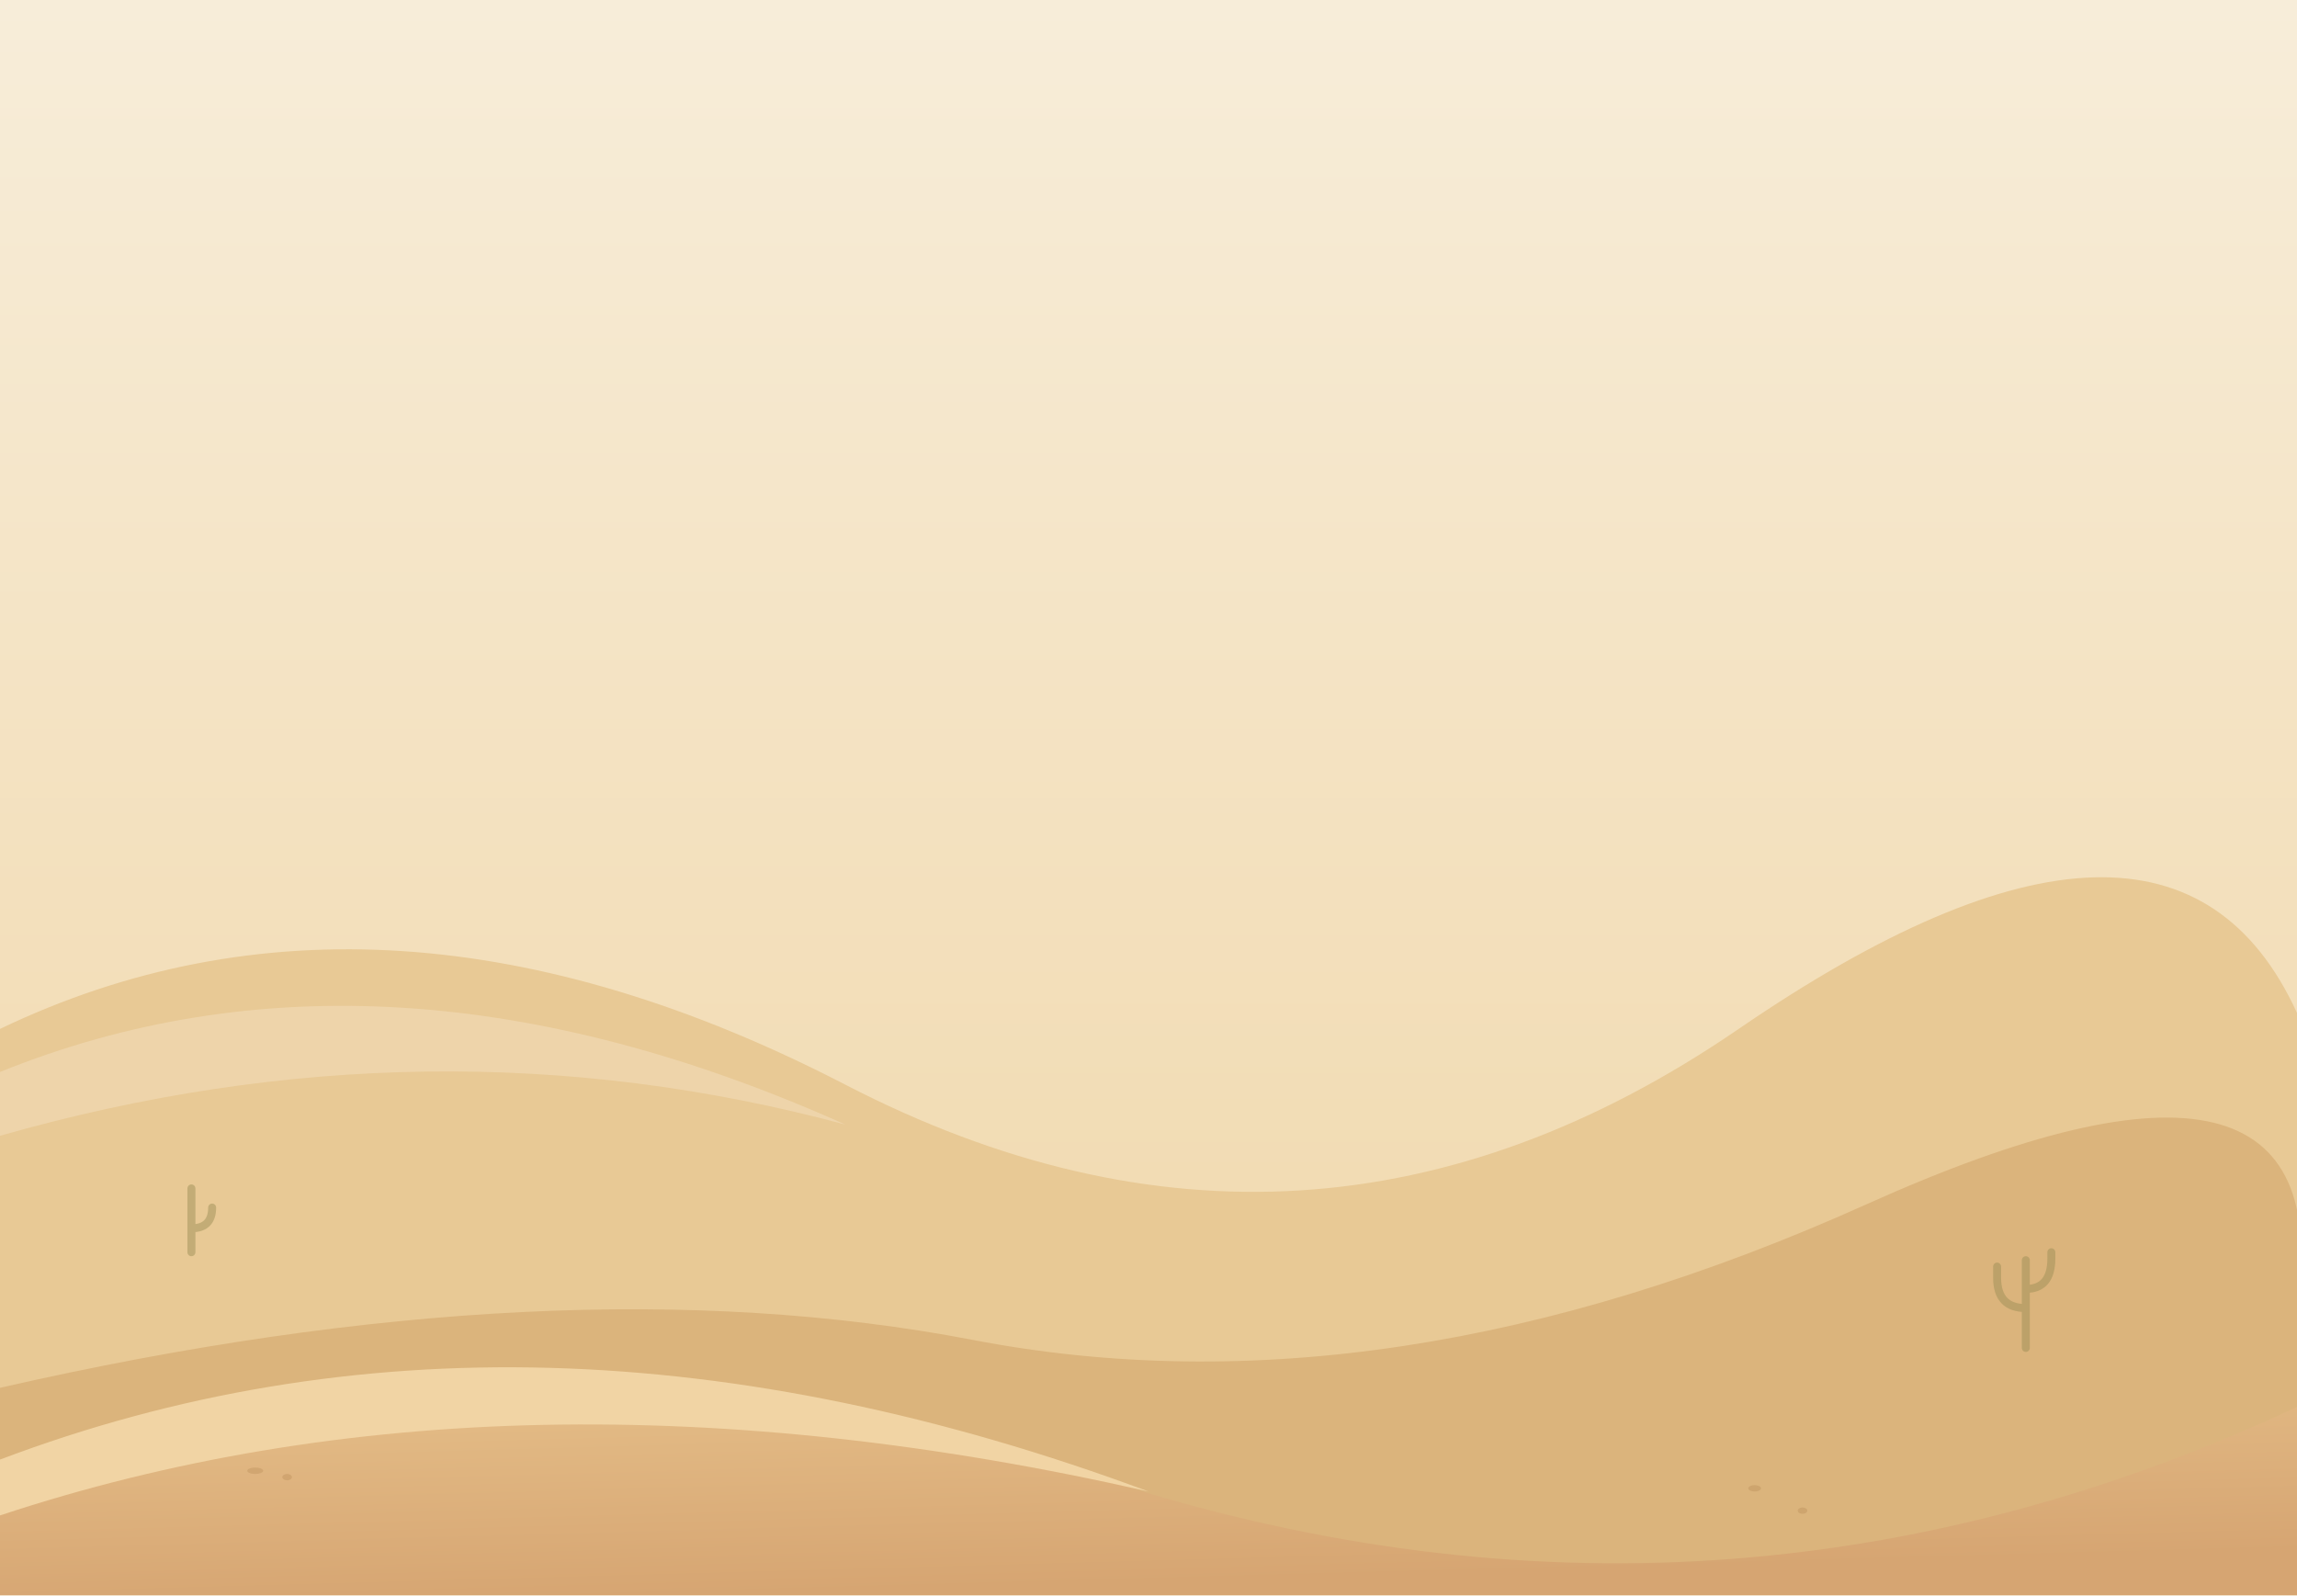
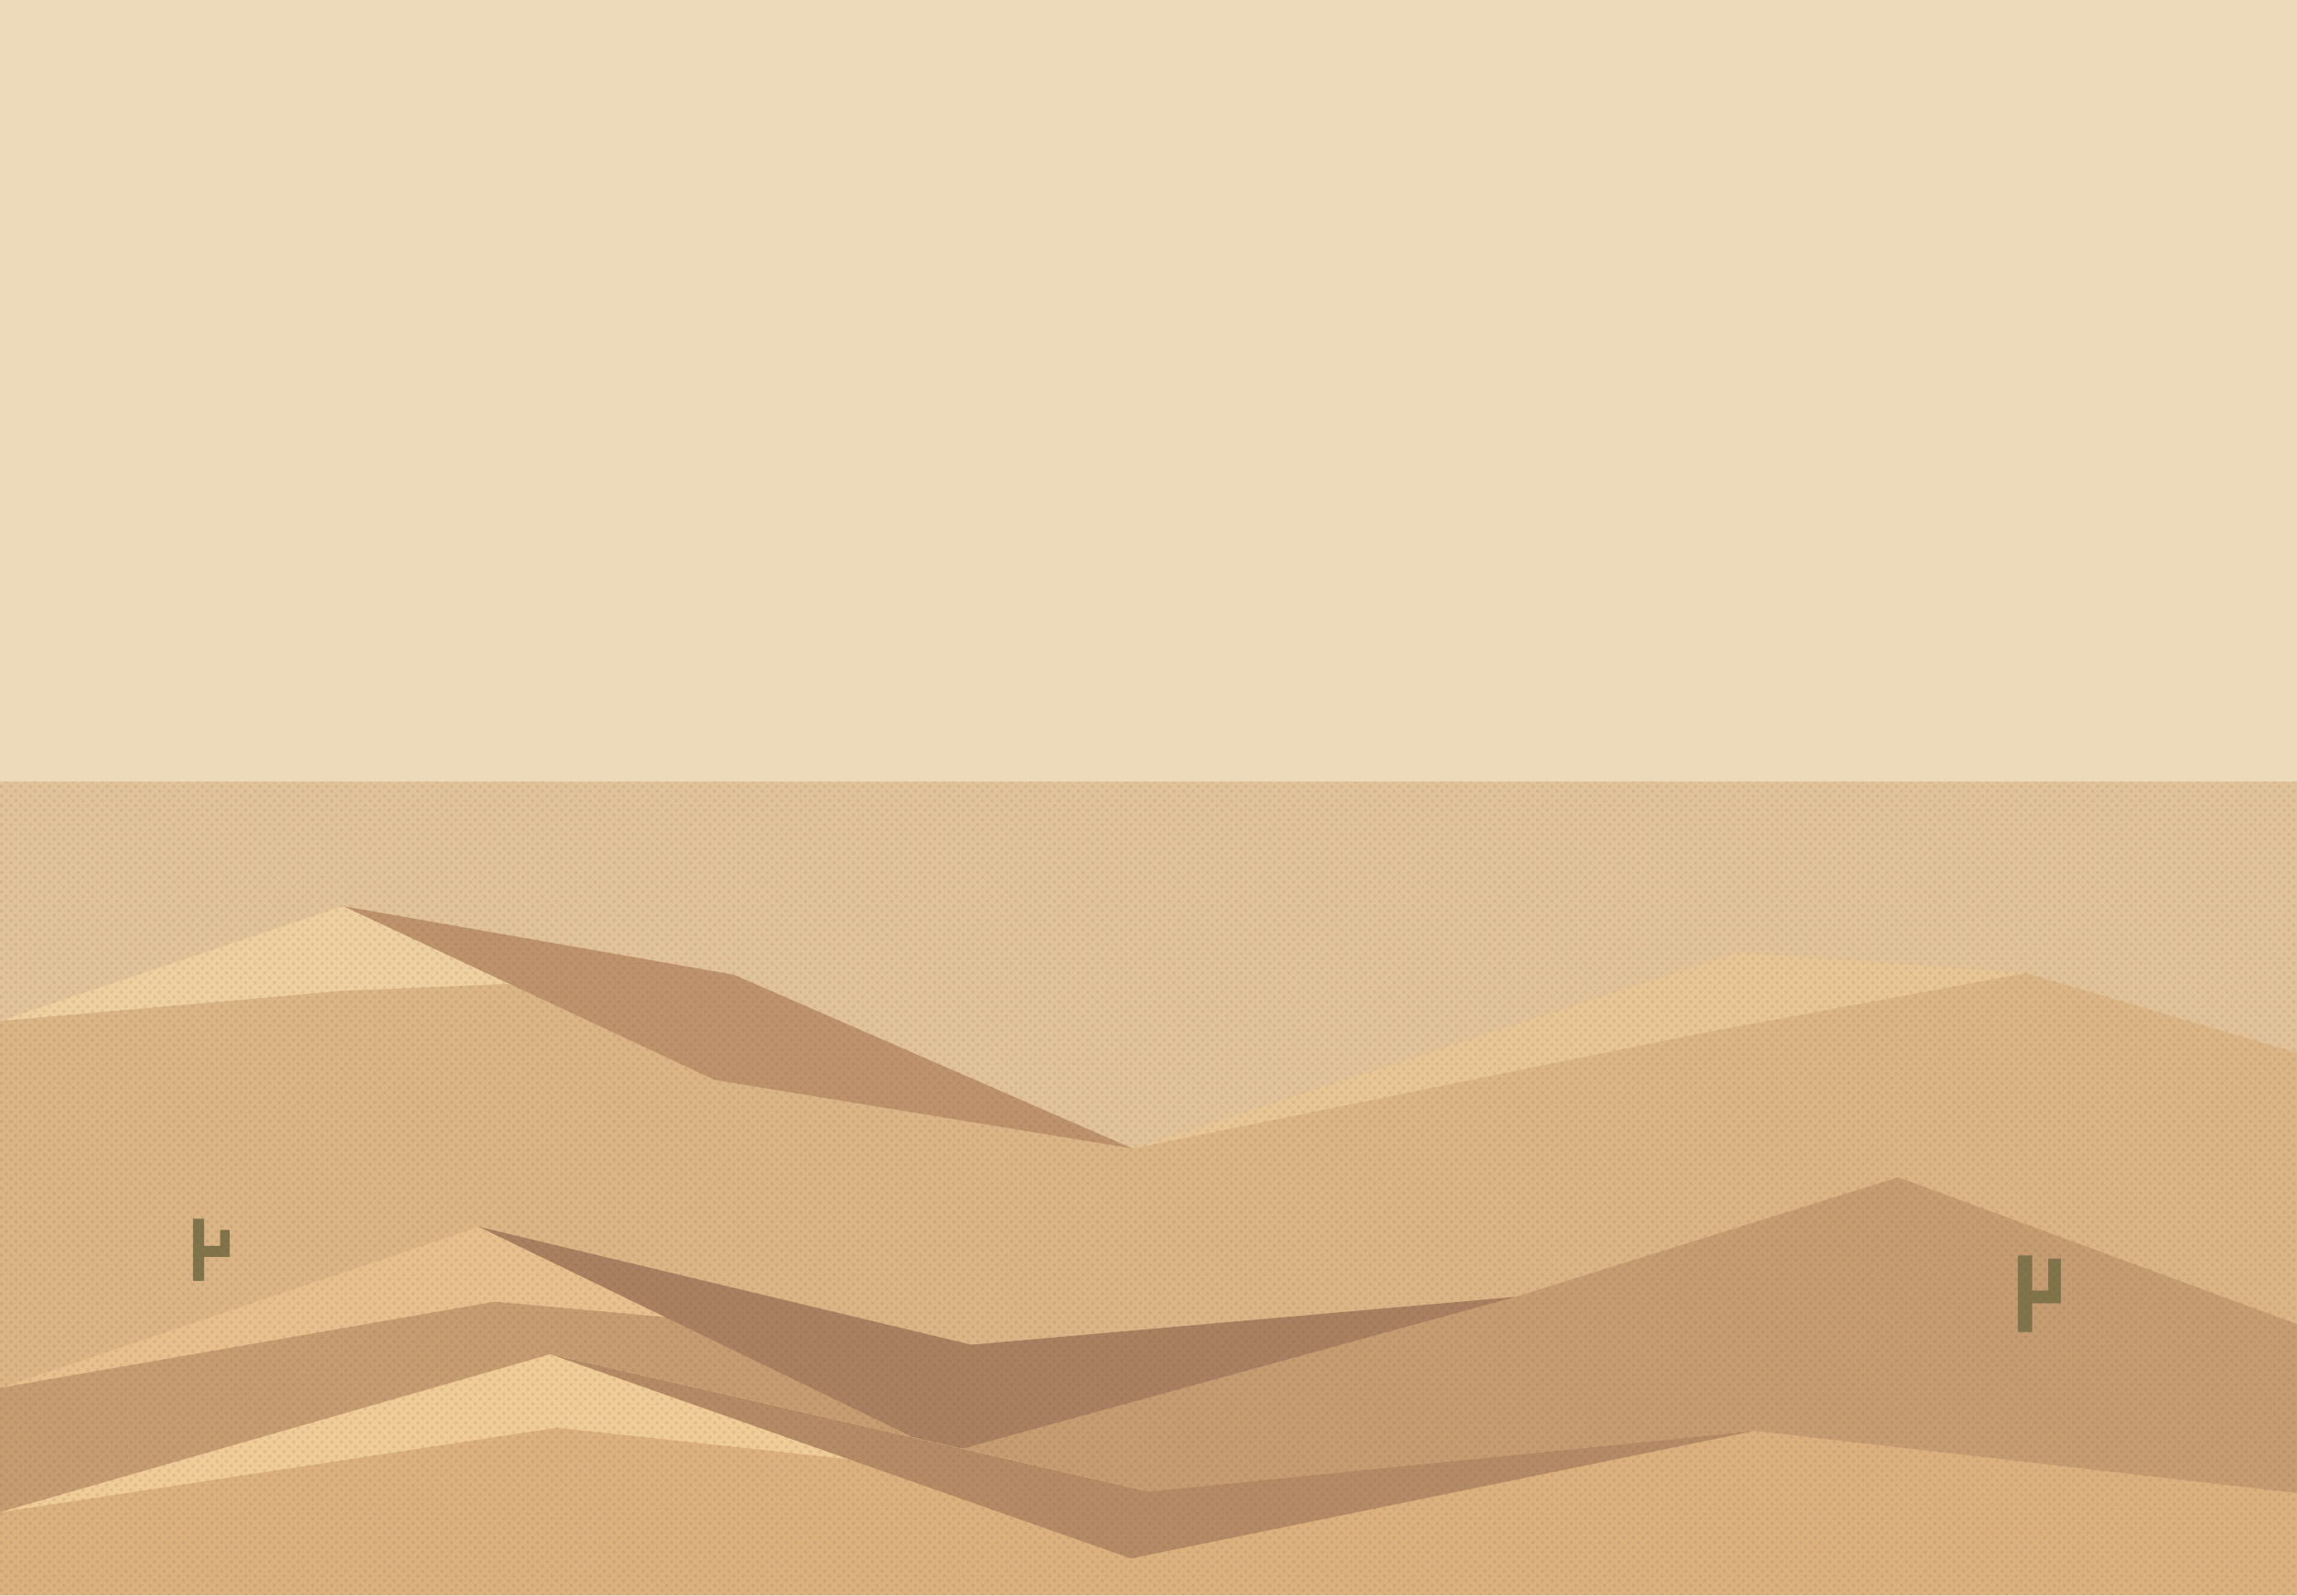
<svg xmlns="http://www.w3.org/2000/svg" viewBox="0 0 1440 1000" preserveAspectRatio="xMidYMax slice">
  <defs>
-     <linearGradient id="sky" x2="0" y2="1">
-       <stop stop-color="#f7edd9" />
-       <stop offset="1" stop-color="#f0d6a7" />
-     </linearGradient>
-     <linearGradient id="sand" x2=".3" y2="1">
-       <stop stop-color="#e6c08a" />
-       <stop offset="1" stop-color="#d6a572" />
-     </linearGradient>
+     <pattern id="dither" width="6" height="6" patternUnits="userSpaceOnUse">
+       <path fill="#685043" opacity=".12" d="M0 0h2v2H0zM3 3h2v2H3z" />
+     </pattern>
  </defs>
-   <path fill="url(#sky)" d="M0 0h1440v1000H0z" />
-   <path fill="#e8c995" d="M0 645Q240 530 530 680T1090 645T1440 635V1000H0Z" />
-   <path fill="#eed4aa" d="M0 672Q240 575 530 705Q270 635 0 712Z" />
-   <path fill="#dbb47c" d="M0 870Q350 790 610 840T1170 755T1440 820V1000H0Z" />
-   <path fill="url(#sand)" d="M0 915Q320 810 700 930T1440 882V1000H0Z" />
-   <path fill="#f1d4a4" d="M0 915Q330 790 720 935Q320 844 0 950Z" />
-   <g stroke="#9a8d54" fill="none" stroke-width="5" stroke-linecap="round" opacity=".48">
-     <path d="M1270 845v-55m0 30q-18 0-18-19v-7m18 14q16 0 16-19v-4" />
-     <path d="M120 785v-40m0 25q13 0 13-13" />
-   </g>
-   <g fill="#ae824e" opacity=".3">
-     <ellipse cx="1100" cy="933" rx="4" ry="2" />
-     <ellipse cx="1130" cy="947" rx="3" ry="2" />
-     <ellipse cx="160" cy="922" rx="5" ry="2" />
-     <ellipse cx="180" cy="926" rx="3" ry="2" />
-   </g>
+   <path fill="#ecdabb" d="M0 0h1440v1000H0z" />
+   <path fill="#e2c399" d="M0 490h1440v510H0z" />
+   <path fill="#dbb585" d="M0 640 215 568 460 611 710 720 1090 597 1270 610 1440 660V1000H0Z" />
+   <path fill="#efd0a0" d="m0 640 215-72 245 43-244 10Z" />
+   <path fill="#be936b" d="m215 568 245 43 250 109-262-43Z" />
+   <path fill="#e9c695" d="m710 720 380-123 180 13-205 38Z" />
+   <path fill="#c69c71" d="M0 870 300 769 609 843 950 813 1190 738 1440 830V1000H0Z" />
+   <path fill="#e8c08d" d="m0 870 300-101 309 74-299-27Z" />
+   <path fill="#a98060" d="m300 769 309 74 341-30-357 98Z" />
+   <path fill="#ddb17e" d="M0 948 345 849 720 935 1100 897 1440 936V1000H0Z" />
+   <path fill="#f0cc97" d="m0 948 345-99 375 86-371-40Z" />
+   <path fill="#b48b65" d="m345 849 375 86 380-38-391 80Z" />
+   <path fill="#81744b" d="M1265 835v-48h9v22h10v-20h8v28h-18v18zM121 803v-39h7v17h10v-10h6v17h-16v15z" />
+   <path fill="url(#dither)" d="M0 490h1440v510H0z" />
</svg>
